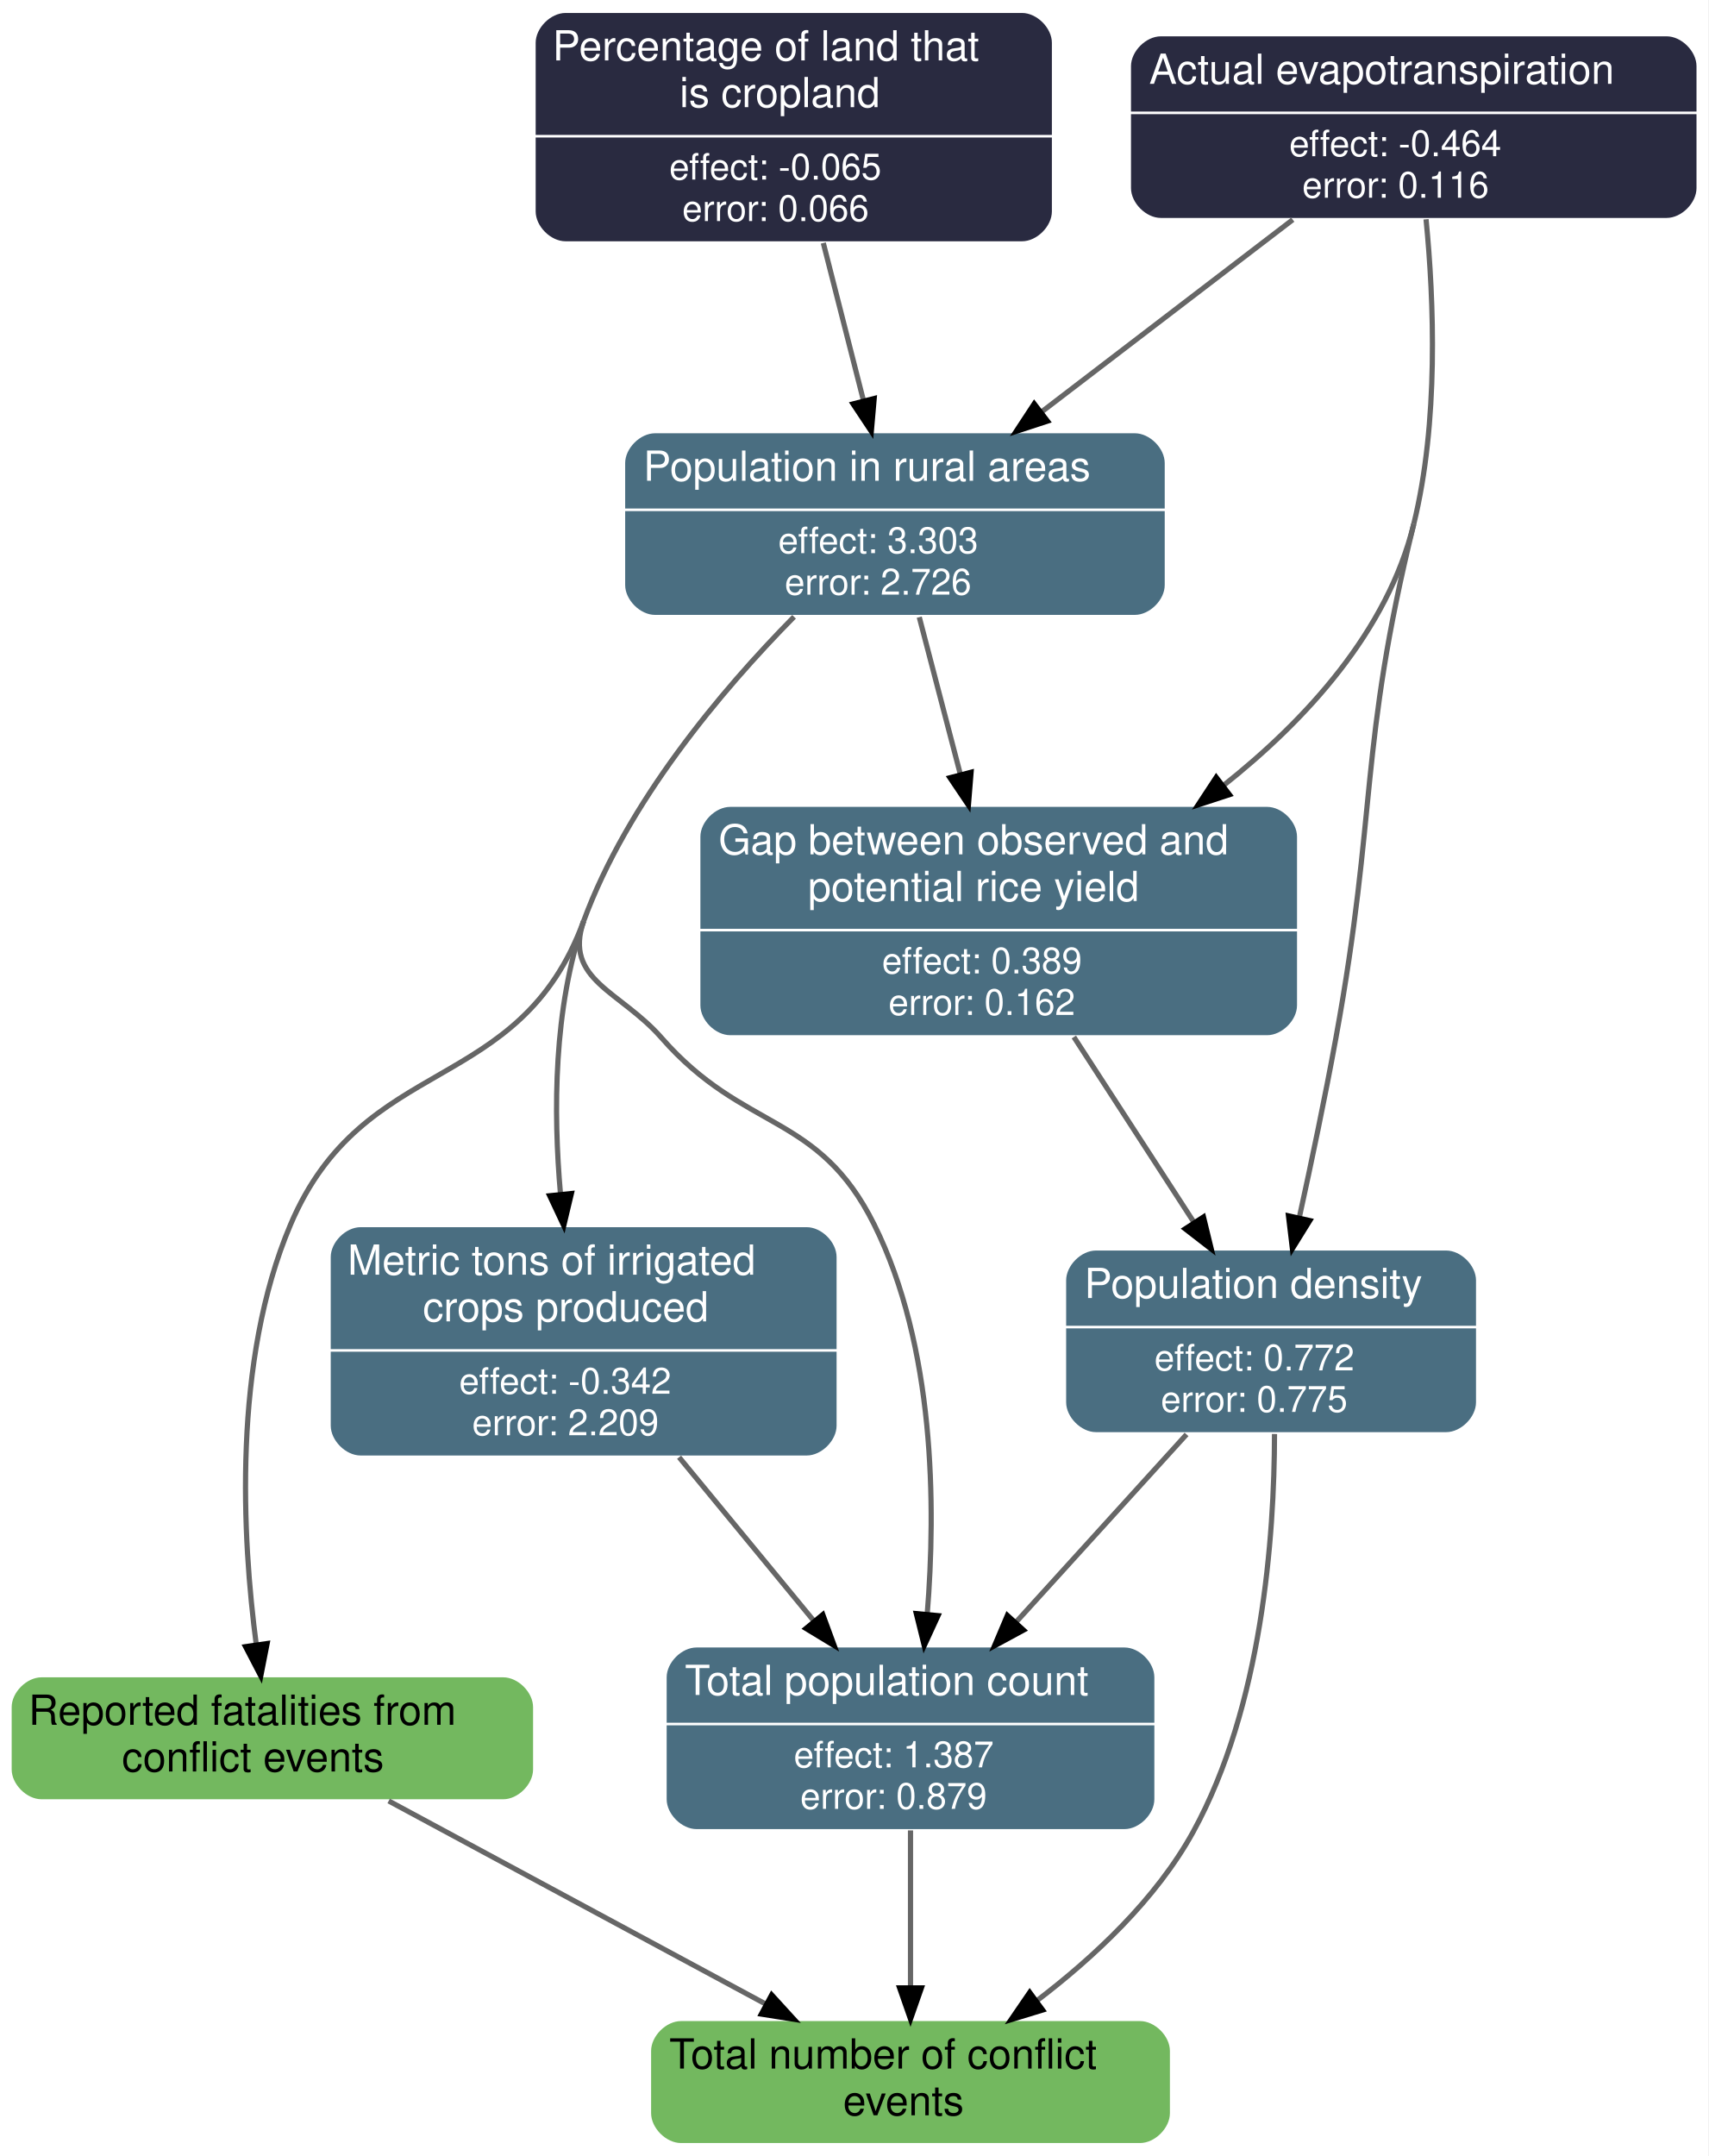
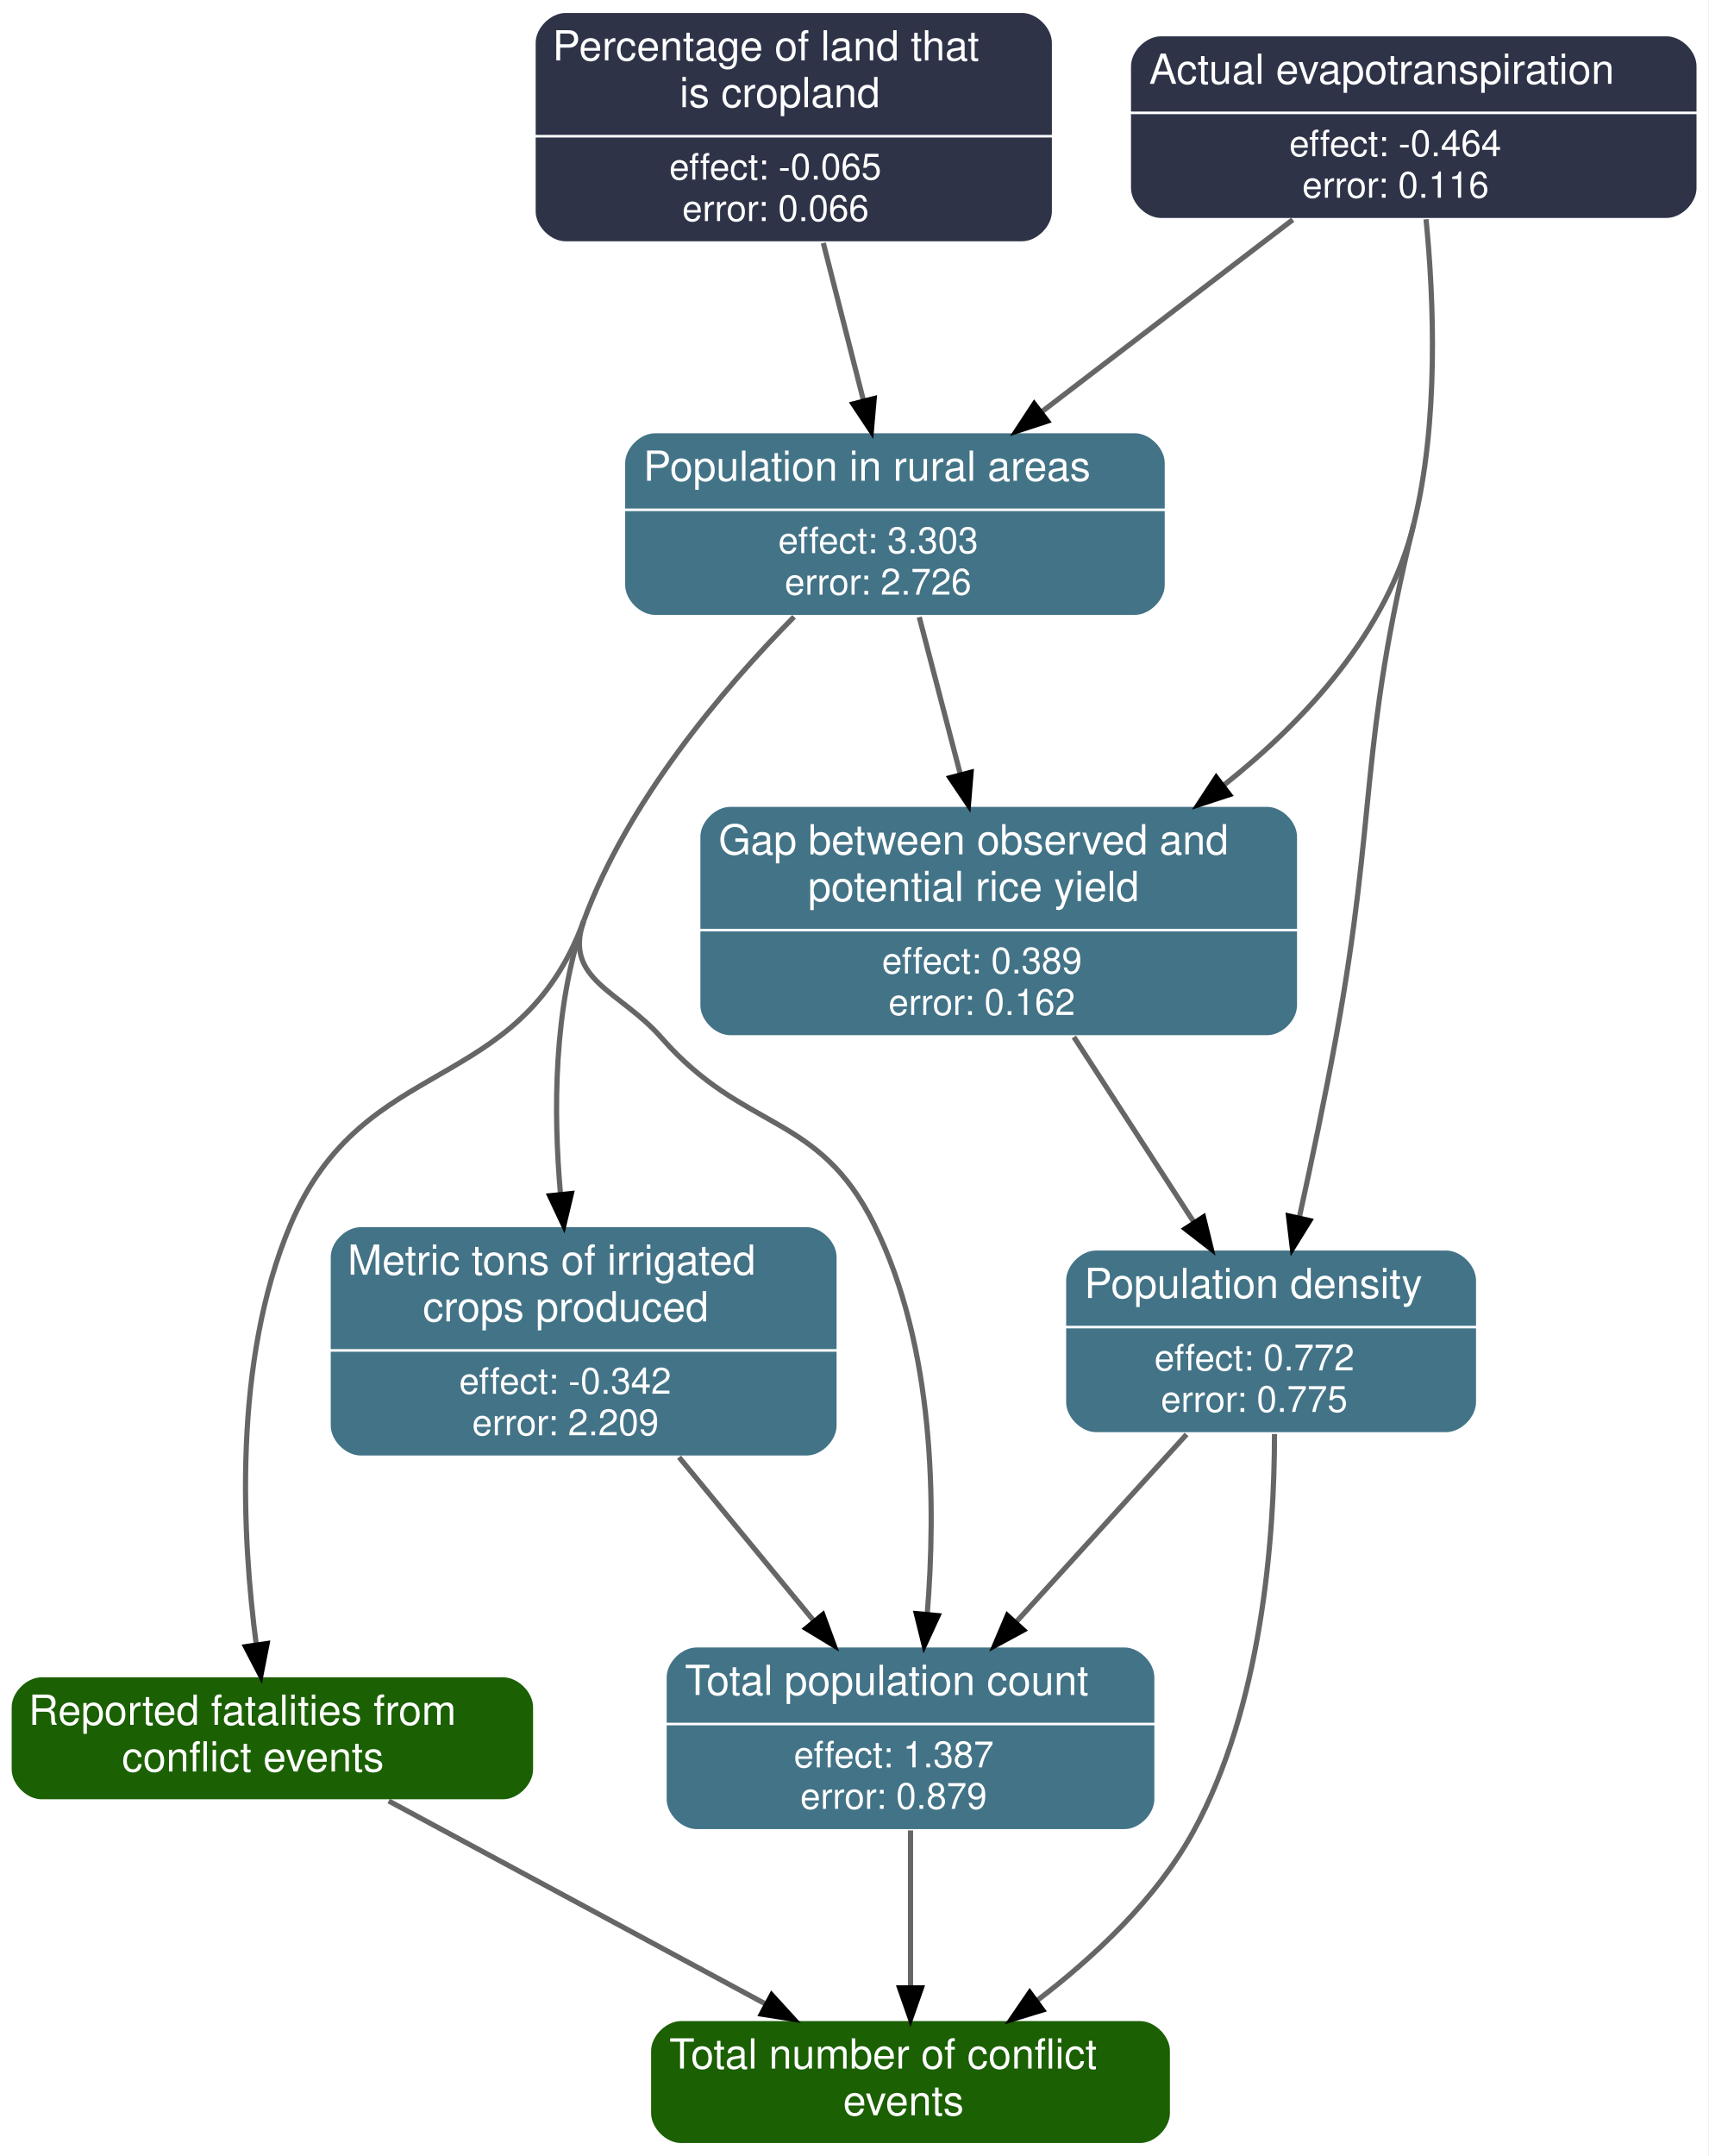
<svg xmlns="http://www.w3.org/2000/svg" width="" height="" viewBox="0.00 0.00 658.50 831.00" preserveAspectRatio="xMinYMin">
  <g id="graph0" class="graph" transform="scale(1 1) rotate(0) translate(4 827)">
    <polygon fill="#ffffff" stroke="transparent" points="-4,4 -4,-827 654.5,-827 654.5,4 -4,4" />
    <g id="node1" class="node rankB">
      <path fill="none" stroke="#000000" d="M135,-265.5C135,-265.5 307,-265.5 307,-265.5 313,-265.5 319,-271.5 319,-277.5 319,-277.5 319,-342.5 319,-342.5 319,-348.5 313,-354.5 307,-354.5 307,-354.5 135,-354.5 135,-354.5 129,-354.5 123,-348.5 123,-342.5 123,-342.5 123,-277.5 123,-277.5 123,-271.5 129,-265.5 135,-265.5" />
      <text text-anchor="start" x="130" y="-335.7" font-family="Helvetica, Arial, sans-serif" font-size="16.00" fill="#000000">Metric tons of irrigated</text>
      <text text-anchor="start" x="159" y="-317.7" font-family="Helvetica, Arial, sans-serif" font-size="16.00" fill="#000000">crops produced</text>
      <polyline fill="none" stroke="#000000" points="123,-306.5 319,-306.5 " />
      <text text-anchor="start" x="173" y="-289.8" font-family="Helvetica, Arial, sans-serif" font-size="14.00" fill="#000000">effect: -0.342</text>
      <text text-anchor="start" x="178" y="-273.8" font-family="Helvetica, Arial, sans-serif" font-size="14.00" fill="#000000">error: 2.209</text>
    </g>
    <g id="node2" class="node rankB">
      <path fill="none" stroke="#000000" d="M264.5,-121.5C264.5,-121.5 429.5,-121.5 429.5,-121.5 435.5,-121.5 441.5,-127.5 441.5,-133.5 441.5,-133.5 441.5,-180.5 441.5,-180.5 441.5,-186.5 435.5,-192.5 429.5,-192.5 429.5,-192.5 264.5,-192.5 264.5,-192.5 258.5,-192.5 252.5,-186.5 252.5,-180.5 252.5,-180.5 252.5,-133.5 252.5,-133.5 252.5,-127.5 258.5,-121.5 264.5,-121.5" />
      <text text-anchor="start" x="260" y="-173.7" font-family="Helvetica, Arial, sans-serif" font-size="16.00" fill="#000000">Total population count</text>
      <polyline fill="none" stroke="#000000" points="252.5,-162.5 441.5,-162.5 " />
      <text text-anchor="start" x="302" y="-145.8" font-family="Helvetica, Arial, sans-serif" font-size="14.00" fill="#000000">effect: 1.387</text>
      <text text-anchor="start" x="304.5" y="-129.8" font-family="Helvetica, Arial, sans-serif" font-size="14.00" fill="#000000">error: 0.879</text>
    </g>
    <g id="edge1" class="edge">
      <path fill="none" stroke="#000000" stroke-width="2" d="M257.783,-265.335C274.138,-245.475 293.362,-222.132 309.769,-202.209" />
      <polygon fill="#000000" stroke="#000000" stroke-width="2" points="313.185,-204.668 317.572,-192.734 306.701,-199.328 313.185,-204.668" />
    </g>
    <g id="node7" class="node rankC">
      <path fill="none" stroke="#000000" d="M258.5,-.5C258.5,-.5 435.5,-.5 435.5,-.5 441.5,-.5 447.5,-6.5 447.5,-12.5 447.5,-12.5 447.5,-36.5 447.5,-36.5 447.5,-42.5 441.5,-48.5 435.5,-48.5 435.5,-48.5 258.5,-48.5 258.5,-48.5 252.5,-48.5 246.5,-42.5 246.5,-36.5 246.5,-36.5 246.5,-12.5 246.5,-12.5 246.5,-6.5 252.5,-.5 258.5,-.5" />
      <text text-anchor="start" x="254" y="-29.7" font-family="Helvetica, Arial, sans-serif" font-size="16.00" fill="#000000">Total number of conflict</text>
      <text text-anchor="start" x="321" y="-11.7" font-family="Helvetica, Arial, sans-serif" font-size="16.00" fill="#000000">events</text>
    </g>
    <g id="edge7" class="edge">
      <path fill="none" stroke="#000000" stroke-width="2" d="M347,-121.492C347,-102.718 347,-79.71 347,-60.816" />
      <polygon fill="#000000" stroke="#000000" stroke-width="2" points="351.2,-60.788 347,-48.788 342.8,-60.788 351.2,-60.788" />
    </g>
    <g id="node3" class="node rankB">
      <path fill="none" stroke="#000000" d="M248.5,-589.5C248.5,-589.5 433.5,-589.5 433.5,-589.5 439.5,-589.5 445.5,-595.5 445.5,-601.5 445.5,-601.5 445.5,-648.5 445.5,-648.5 445.5,-654.5 439.5,-660.5 433.5,-660.5 433.5,-660.5 248.5,-660.5 248.5,-660.5 242.5,-660.5 236.5,-654.5 236.5,-648.5 236.5,-648.5 236.5,-601.5 236.5,-601.5 236.5,-595.5 242.5,-589.5 248.5,-589.5" />
      <text text-anchor="start" x="244" y="-641.7" font-family="Helvetica, Arial, sans-serif" font-size="16.00" fill="#000000">Population in rural areas</text>
      <polyline fill="none" stroke="#000000" points="236.5,-630.5 445.5,-630.5 " />
      <text text-anchor="start" x="296" y="-613.8" font-family="Helvetica, Arial, sans-serif" font-size="14.00" fill="#000000">effect: 3.303</text>
      <text text-anchor="start" x="298.5" y="-597.8" font-family="Helvetica, Arial, sans-serif" font-size="14.00" fill="#000000">error: 2.726</text>
    </g>
    <g id="edge2" class="edge">
      <path fill="none" stroke="#000000" stroke-width="2" d="M221,-472C209.409,-438.44 209.25,-398.584 212.066,-366.802" />
      <polygon fill="#000000" stroke="#000000" stroke-width="2" points="216.271,-366.974 213.326,-354.606 207.915,-366.111 216.271,-366.974" />
    </g>
    <g id="edge3" class="edge">
      <path fill="none" stroke="#000000" stroke-width="2" d="M221,-472C213.153,-449.28 235.166,-445.085 251,-427 282.948,-390.51 311.451,-398.449 333,-355 356.362,-307.896 356.849,-246.606 353.43,-204.772" />
      <polygon fill="#000000" stroke="#000000" stroke-width="2" points="357.602,-204.271 352.293,-192.718 349.239,-205.06 357.602,-204.271" />
    </g>
    <g id="node4" class="node rankB">
      <path fill="none" stroke="#000000" d="M277.5,-427.5C277.5,-427.5 484.5,-427.5 484.5,-427.5 490.5,-427.5 496.5,-433.5 496.5,-439.5 496.5,-439.5 496.5,-504.5 496.5,-504.5 496.5,-510.5 490.5,-516.5 484.5,-516.5 484.5,-516.5 277.5,-516.5 277.5,-516.5 271.5,-516.5 265.5,-510.5 265.5,-504.5 265.5,-504.5 265.5,-439.5 265.5,-439.5 265.5,-433.5 271.5,-427.5 277.5,-427.5" />
      <text text-anchor="start" x="273" y="-497.7" font-family="Helvetica, Arial, sans-serif" font-size="16.00" fill="#000000">Gap between observed and</text>
      <text text-anchor="start" x="307.5" y="-479.7" font-family="Helvetica, Arial, sans-serif" font-size="16.00" fill="#000000">potential rice yield</text>
      <polyline fill="none" stroke="#000000" points="265.5,-468.5 496.5,-468.5 " />
      <text text-anchor="start" x="336" y="-451.8" font-family="Helvetica, Arial, sans-serif" font-size="14.00" fill="#000000">effect: 0.389</text>
      <text text-anchor="start" x="338.5" y="-435.8" font-family="Helvetica, Arial, sans-serif" font-size="14.00" fill="#000000">error: 0.162</text>
    </g>
    <g id="edge4" class="edge">
      <path fill="none" stroke="#000000" stroke-width="2" d="M350.378,-589.128C355.107,-571.039 360.953,-548.68 366.265,-528.362" />
      <polygon fill="#000000" stroke="#000000" stroke-width="2" points="370.346,-529.354 369.318,-516.682 362.22,-527.23 370.346,-529.354" />
    </g>
    <g id="node5" class="node rankC">
      <path fill="none" stroke="#000000" d="M12,-133C12,-133 190,-133 190,-133 196,-133 202,-139 202,-145 202,-145 202,-169 202,-169 202,-175 196,-181 190,-181 190,-181 12,-181 12,-181 6,-181 0,-175 0,-169 0,-169 0,-145 0,-145 0,-139 6,-133 12,-133" />
      <text text-anchor="start" x="7" y="-162.2" font-family="Helvetica, Arial, sans-serif" font-size="16.00" fill="#000000">Reported fatalities from</text>
      <text text-anchor="start" x="43" y="-144.2" font-family="Helvetica, Arial, sans-serif" font-size="16.00" fill="#000000">conflict events</text>
    </g>
    <g id="edge5" class="edge">
      <path fill="none" stroke="#000000" stroke-width="2" d="M302.111,-589.268C273.887,-560.632 237.822,-517.788 221,-472" />
      <path fill="none" stroke="#000000" stroke-width="2" d="M221,-472C196.069,-404.142 136.264,-421.539 108,-355 85.564,-302.18 89.399,-234.108 94.792,-193.1" />
      <polygon fill="#000000" stroke="#000000" stroke-width="2" points="98.975,-193.515 96.527,-181.039 90.661,-192.319 98.975,-193.515" />
    </g>
    <g id="node8" class="node rankB">
      <path fill="none" stroke="#000000" d="M418.5,-274.5C418.5,-274.5 553.5,-274.5 553.5,-274.5 559.5,-274.5 565.5,-280.5 565.5,-286.5 565.5,-286.5 565.5,-333.5 565.5,-333.5 565.5,-339.5 559.5,-345.5 553.5,-345.5 553.5,-345.5 418.5,-345.5 418.5,-345.5 412.5,-345.5 406.5,-339.5 406.5,-333.5 406.5,-333.5 406.5,-286.5 406.5,-286.5 406.5,-280.5 412.5,-274.5 418.5,-274.5" />
      <text text-anchor="start" x="414" y="-326.7" font-family="Helvetica, Arial, sans-serif" font-size="16.00" fill="#000000">Population density</text>
      <polyline fill="none" stroke="#000000" points="406.5,-315.5 565.5,-315.5 " />
      <text text-anchor="start" x="441" y="-298.8" font-family="Helvetica, Arial, sans-serif" font-size="14.00" fill="#000000">effect: 0.772</text>
      <text text-anchor="start" x="443.5" y="-282.8" font-family="Helvetica, Arial, sans-serif" font-size="14.00" fill="#000000">error: 0.775</text>
    </g>
    <g id="edge10" class="edge">
      <path fill="none" stroke="#000000" stroke-width="2" d="M409.97,-427.304C424.38,-405.07 441.774,-378.235 456.285,-355.846" />
      <polygon fill="#000000" stroke="#000000" stroke-width="2" points="459.937,-357.933 462.94,-345.579 452.888,-353.365 459.937,-357.933" />
    </g>
    <g id="edge14" class="edge">
      <path fill="none" stroke="#000000" stroke-width="2" d="M145.834,-132.851C186.716,-110.832 247.27,-78.216 291.255,-54.525" />
      <polygon fill="#000000" stroke="#000000" stroke-width="2" points="293.485,-58.094 302.059,-48.706 289.502,-50.699 293.485,-58.094" />
    </g>
    <g id="node6" class="node rankA">
      <path fill="none" stroke="#000000" d="M214,-733.5C214,-733.5 390,-733.5 390,-733.5 396,-733.5 402,-739.5 402,-745.5 402,-745.5 402,-810.5 402,-810.5 402,-816.5 396,-822.5 390,-822.5 390,-822.5 214,-822.5 214,-822.5 208,-822.5 202,-816.5 202,-810.5 202,-810.5 202,-745.5 202,-745.5 202,-739.5 208,-733.5 214,-733.5" />
      <text text-anchor="start" x="209" y="-803.7" font-family="Helvetica, Arial, sans-serif" font-size="16.00" fill="#000000">Percentage of land that</text>
      <text text-anchor="start" x="258" y="-785.7" font-family="Helvetica, Arial, sans-serif" font-size="16.00" fill="#000000">is cropland</text>
      <polyline fill="none" stroke="#000000" points="202,-774.5 402,-774.5 " />
      <text text-anchor="start" x="254" y="-757.8" font-family="Helvetica, Arial, sans-serif" font-size="14.00" fill="#000000">effect: -0.065</text>
      <text text-anchor="start" x="259" y="-741.8" font-family="Helvetica, Arial, sans-serif" font-size="14.00" fill="#000000">error: 0.066</text>
    </g>
    <g id="edge6" class="edge">
      <path fill="none" stroke="#000000" stroke-width="2" d="M313.385,-733.335C318.263,-714.197 323.966,-691.825 328.919,-672.396" />
      <polygon fill="#000000" stroke="#000000" stroke-width="2" points="332.997,-673.4 331.891,-660.734 324.857,-671.325 332.997,-673.4" />
    </g>
    <g id="edge8" class="edge">
      <path fill="none" stroke="#000000" stroke-width="2" d="M453.411,-274.128C433.717,-252.452 408.454,-224.644 387.485,-201.563" />
      <polygon fill="#000000" stroke="#000000" stroke-width="2" points="390.563,-198.705 379.385,-192.647 384.346,-204.353 390.563,-198.705" />
    </g>
    <g id="edge9" class="edge">
      <path fill="none" stroke="#000000" stroke-width="2" d="M487.319,-274.274C487.266,-234.467 482.527,-169.352 456,-121 441.716,-94.963 417.58,-72.497 395.646,-55.81" />
      <polygon fill="#000000" stroke="#000000" stroke-width="2" points="397.925,-52.273 385.767,-48.557 392.954,-59.044 397.925,-52.273" />
    </g>
    <g id="node9" class="node rankA">
      <path fill="none" stroke="#000000" d="M443.5,-742.5C443.5,-742.5 638.5,-742.5 638.5,-742.5 644.5,-742.5 650.5,-748.5 650.5,-754.5 650.5,-754.5 650.5,-801.5 650.5,-801.5 650.5,-807.5 644.5,-813.5 638.5,-813.5 638.5,-813.5 443.5,-813.5 443.5,-813.5 437.5,-813.5 431.5,-807.5 431.5,-801.5 431.5,-801.5 431.5,-754.5 431.5,-754.5 431.5,-748.5 437.5,-742.5 443.5,-742.5" />
      <text text-anchor="start" x="439" y="-794.7" font-family="Helvetica, Arial, sans-serif" font-size="16.00" fill="#000000">Actual evapotranspiration</text>
      <polyline fill="none" stroke="#000000" points="431.5,-783.5 650.5,-783.5 " />
      <text text-anchor="start" x="493" y="-766.8" font-family="Helvetica, Arial, sans-serif" font-size="14.00" fill="#000000">effect: -0.464</text>
      <text text-anchor="start" x="498" y="-750.8" font-family="Helvetica, Arial, sans-serif" font-size="14.00" fill="#000000">error: 0.116</text>
    </g>
    <g id="edge11" class="edge">
      <path fill="none" stroke="#000000" stroke-width="2" d="M494.361,-742.321C465.406,-720.171 428.01,-691.563 397.395,-668.142" />
      <polygon fill="#000000" stroke="#000000" stroke-width="2" points="399.796,-664.691 387.713,-660.735 394.692,-671.362 399.796,-664.691" />
    </g>
    <g id="edge13" class="edge">
      <path fill="none" stroke="#000000" stroke-width="2" d="M545.739,-742.486C548.814,-711.102 550.664,-664.338 541,-625" />
      <path fill="none" stroke="#000000" stroke-width="2" d="M541,-625C530.861,-583.725 499.625,-549.56 467.412,-524.064" />
      <polygon fill="#000000" stroke="#000000" stroke-width="2" points="469.948,-520.716 457.863,-516.768 464.849,-527.391 469.948,-520.716" />
    </g>
    <g id="edge12" class="edge">
      <path fill="none" stroke="#000000" stroke-width="2" d="M541,-625C519.766,-538.566 526.973,-514.559 511,-427 506.825,-404.111 501.517,-378.852 496.867,-357.679" />
      <polygon fill="#000000" stroke="#000000" stroke-width="2" points="500.916,-356.54 494.219,-345.734 492.715,-358.358 500.916,-356.54" />
    </g>
  </g>
  <style>.node path {
  stroke: #fff;
}
.node text {
  fill: #fff;
}
- .rankC.node text {
-   fill: #000;
- }
.node polyline {
  stroke: #fff;
}
.rankA path {
-   fill: #292a40;
+   fill: #2e3348;
}
.rankB path {
-   fill: #4a6e81;
+   fill: #437387;
}
.rankC path {
-   fill: #73b85f;
+   fill: #1b6002;
}
.edge path {
  stroke: #666;
};
</style>
</svg>
